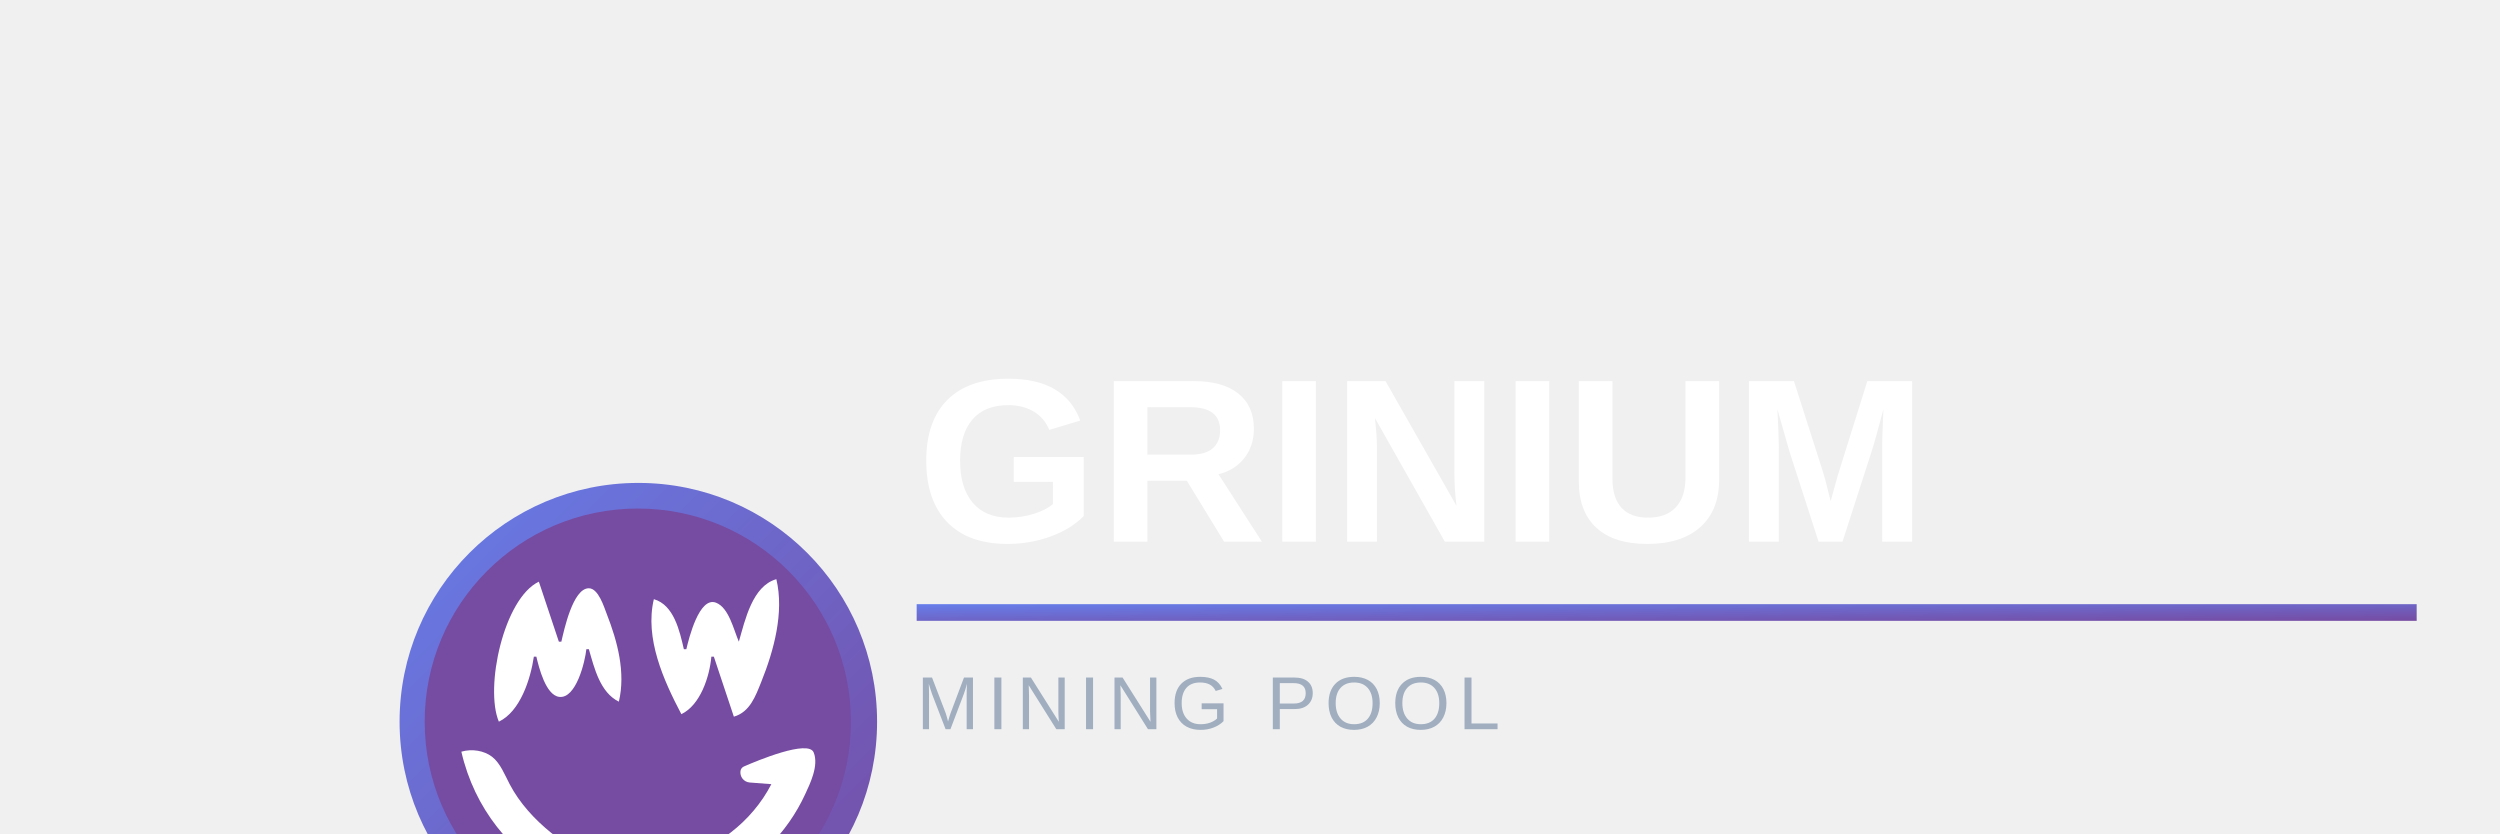
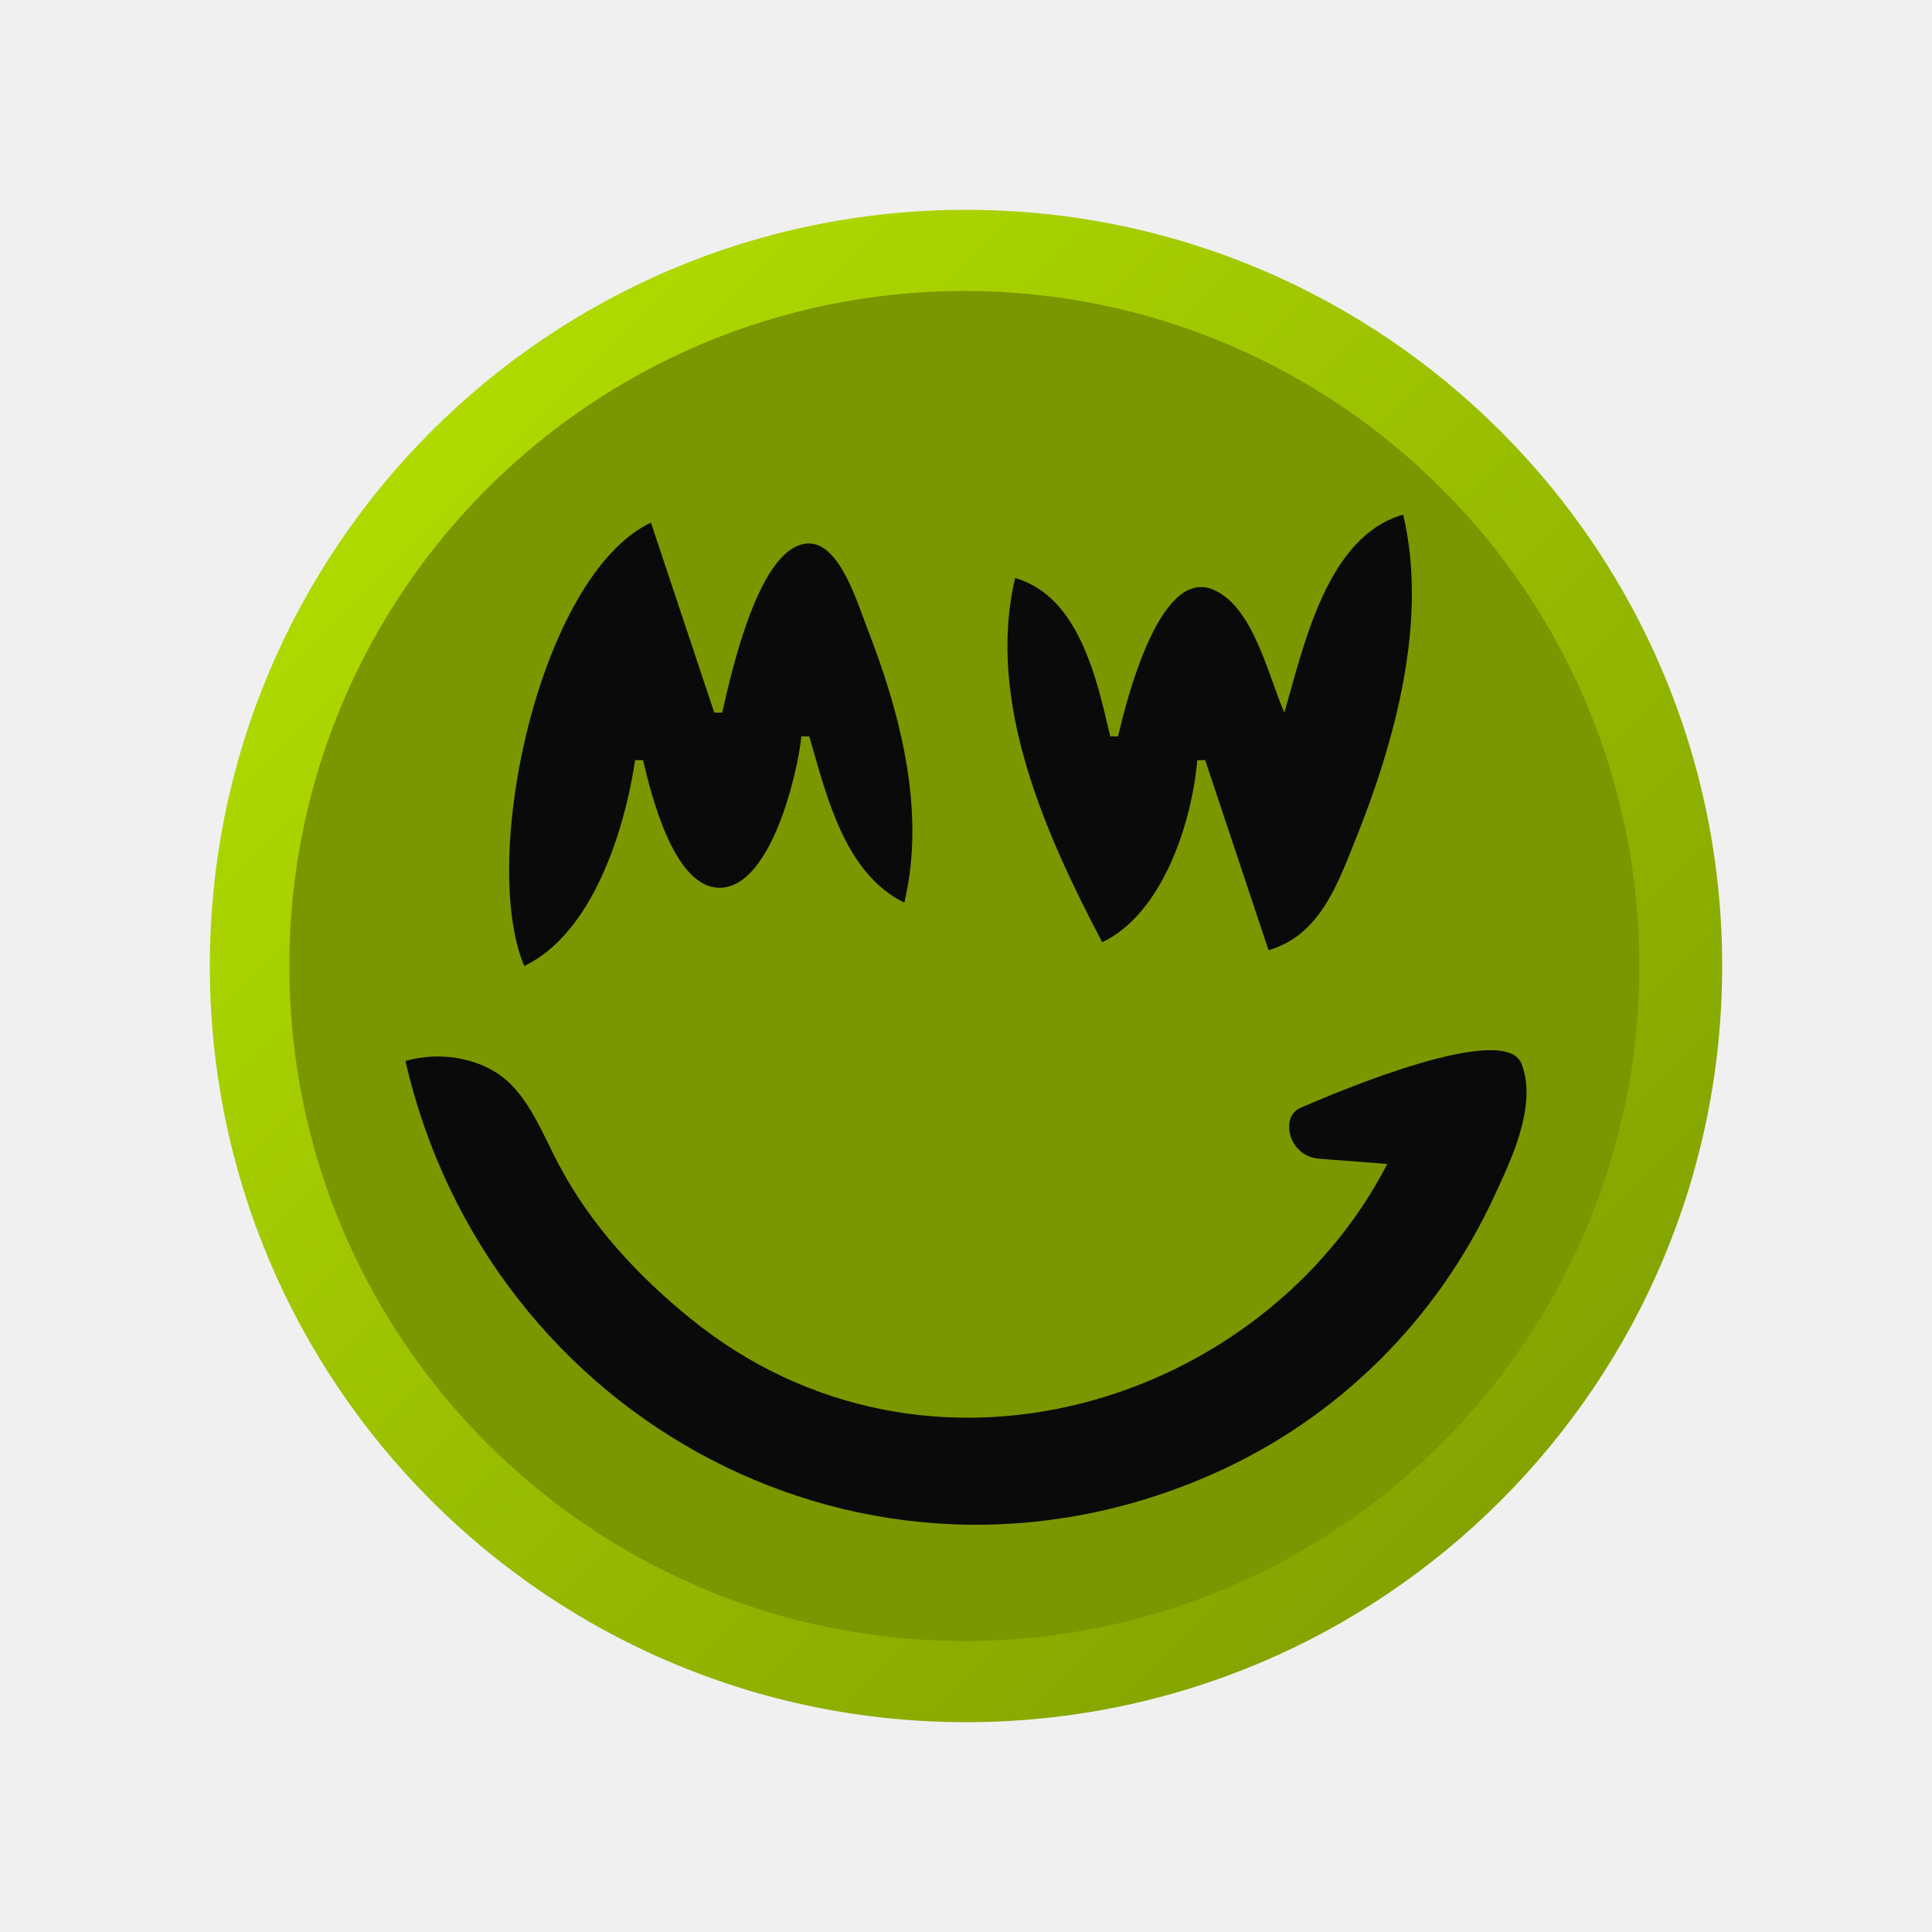
- <svg xmlns="http://www.w3.org/2000/svg" viewBox="0 0 600 200" version="1.1" xml:space="preserve" style="fill-rule:evenodd;clip-rule:evenodd;stroke-linejoin:round;stroke-miterlimit:1.414;">
+ <svg xmlns="http://www.w3.org/2000/svg" width="100%" height="100%" viewBox="0 0 244 244" version="1.1" xml:space="preserve" style="fill-rule:evenodd;clip-rule:evenodd;stroke-linejoin:round;stroke-miterlimit:1.414;">
  <defs>
-     <linearGradient id="logoGradient" x1="0%" y1="0%" x2="100%" y2="100%">
-       <stop offset="0%" style="stop-color:#667eea;stop-opacity:1" />
-       <stop offset="100%" style="stop-color:#764ba2;stop-opacity:1" />
+     <linearGradient id="logoAtomicGradient" x1="0%" y1="0%" x2="100%" y2="100%">
+       <stop offset="0%" style="stop-color:#b8e600;stop-opacity:1" />
+       <stop offset="100%" style="stop-color:#7a9700;stop-opacity:1" />
    </linearGradient>
  </defs>
-   <g transform="translate(80, 100) scale(0.6)">
-     <g transform="matrix(1.03804,0,0,1.03804,-19.1739,-16.0598)">
-       <circle cx="136" cy="133" r="92" style="fill:url(#logoGradient);" />
-     </g>
-     <g transform="matrix(1.06897,0,0,1.06897,-29.7347,-25.25)">
-       <circle cx="141.75" cy="137.75" r="79.75" style="fill:#764ba2;" />
-     </g>
-     <g transform="matrix(1,0,0,1,0.208873,-2)">
-       <path d="M162,92C159.966,87.434 158.071,78.413 152.855,76.407C146.14,73.825 141.989,90.729 141,95L140,95C138.307,87.682 136.035,77.31 128,75C124.28,90.624 131.886,107.479 139,121C146.596,117.37 150.297,106.002 151,98L152,98L160,122C166.436,120.15 168.675,113.781 170.999,108C175.988,95.592 180.174,80.332 177,67C167.395,69.72 164.473,83.455 162,92M66,124C74.595,119.896 78.685,106.906 80,98L81,98C82.017,102.293 84.736,113.368 90.1,114.079C96.934,114.983 100.517,99.819 101,95L102,95C104.179,102.529 106.475,112.32 114,116C116.776,104.34 113.452,91.905 109.188,81C108.092,78.196 105.841,70.636 101.975,70.636C95.641,70.636 92.08,87.332 91,92L90,92L82,68C67.928,74.72 60.284,110.453 66,124M51,136C61.443,181.551 109.612,207.374 153,188.138C168.791,181.137 181.317,168.663 188.539,153C190.405,148.953 194.07,141.628 191.933,136.318C189.805,131.029 169.166,139.671 164.009,141.928C163.285,142.25 162.774,142.918 162.655,143.702C162.655,143.702 162.655,143.702 162.655,143.702C162.486,144.811 162.786,145.941 163.485,146.82C164.183,147.699 165.216,148.247 166.335,148.333C170.116,148.624 175,149 175,149C159.313,179.365 116.899,192.791 87,168.532C80.308,163.103 74.338,156.652 70.32,149C68.377,145.3 66.575,140.568 63.272,138.029C60.099,135.589 55.285,134.753 51,136Z" style="fill:white;fill-rule:nonzero;" />
+   <g transform="matrix(1.03804,0,0,1.03804,-19.1739,-16.0598)">
+     <g id="Layer1">
+       <circle cx="136" cy="133" r="92" style="fill:url(#logoAtomicGradient);" />
    </g>
  </g>
-   <text x="220" y="130" font-family="Arial, sans-serif" font-size="56" font-weight="bold" style="fill:white;">GRINIUM</text>
-   <rect x="220" y="145" width="360" height="4" style="fill:url(#logoGradient);" />
-   <text x="220" y="175" font-family="Arial, sans-serif" font-size="18" style="fill:#a0aec0;letter-spacing:2;">MINING POOL</text>
+   <g transform="matrix(1.06897,0,0,1.06897,-29.7347,-25.25)">
+     <g id="Layer2">
+       <circle cx="141.75" cy="137.75" r="79.75" style="fill:#7a9700;" />
+     </g>
+   </g>
+   <g transform="matrix(1,0,0,1,0.208873,-2)">
+     <path d="M162,92C159.966,87.434 158.071,78.413 152.855,76.407C146.14,73.825 141.989,90.729 141,95L140,95C138.307,87.682 136.035,77.31 128,75C124.28,90.624 131.886,107.479 139,121C146.596,117.37 150.297,106.002 151,98L152,98L160,122C166.436,120.15 168.675,113.781 170.999,108C175.988,95.592 180.174,80.332 177,67C167.395,69.72 164.473,83.455 162,92M66,124C74.595,119.896 78.685,106.906 80,98L81,98C82.017,102.293 84.736,113.368 90.1,114.079C96.934,114.983 100.517,99.819 101,95L102,95C104.179,102.529 106.475,112.32 114,116C116.776,104.34 113.452,91.905 109.188,81C108.092,78.196 105.841,70.636 101.975,70.636C95.641,70.636 92.08,87.332 91,92L90,92L82,68C67.928,74.72 60.284,110.453 66,124M51,136C61.443,181.551 109.612,207.374 153,188.138C168.791,181.137 181.317,168.663 188.539,153C190.405,148.953 194.07,141.628 191.933,136.318C189.805,131.029 169.166,139.671 164.009,141.928C163.285,142.25 162.774,142.918 162.655,143.702C162.655,143.702 162.655,143.702 162.655,143.702C162.486,144.811 162.786,145.941 163.485,146.82C164.183,147.699 165.216,148.247 166.335,148.333C170.116,148.624 175,149 175,149C159.313,179.365 116.899,192.791 87,168.532C80.308,163.103 74.338,156.652 70.32,149C68.377,145.3 66.575,140.568 63.272,138.029C60.099,135.589 55.285,134.753 51,136Z" style="fill:#0a0a0a;fill-rule:nonzero;" />
+   </g>
</svg>
